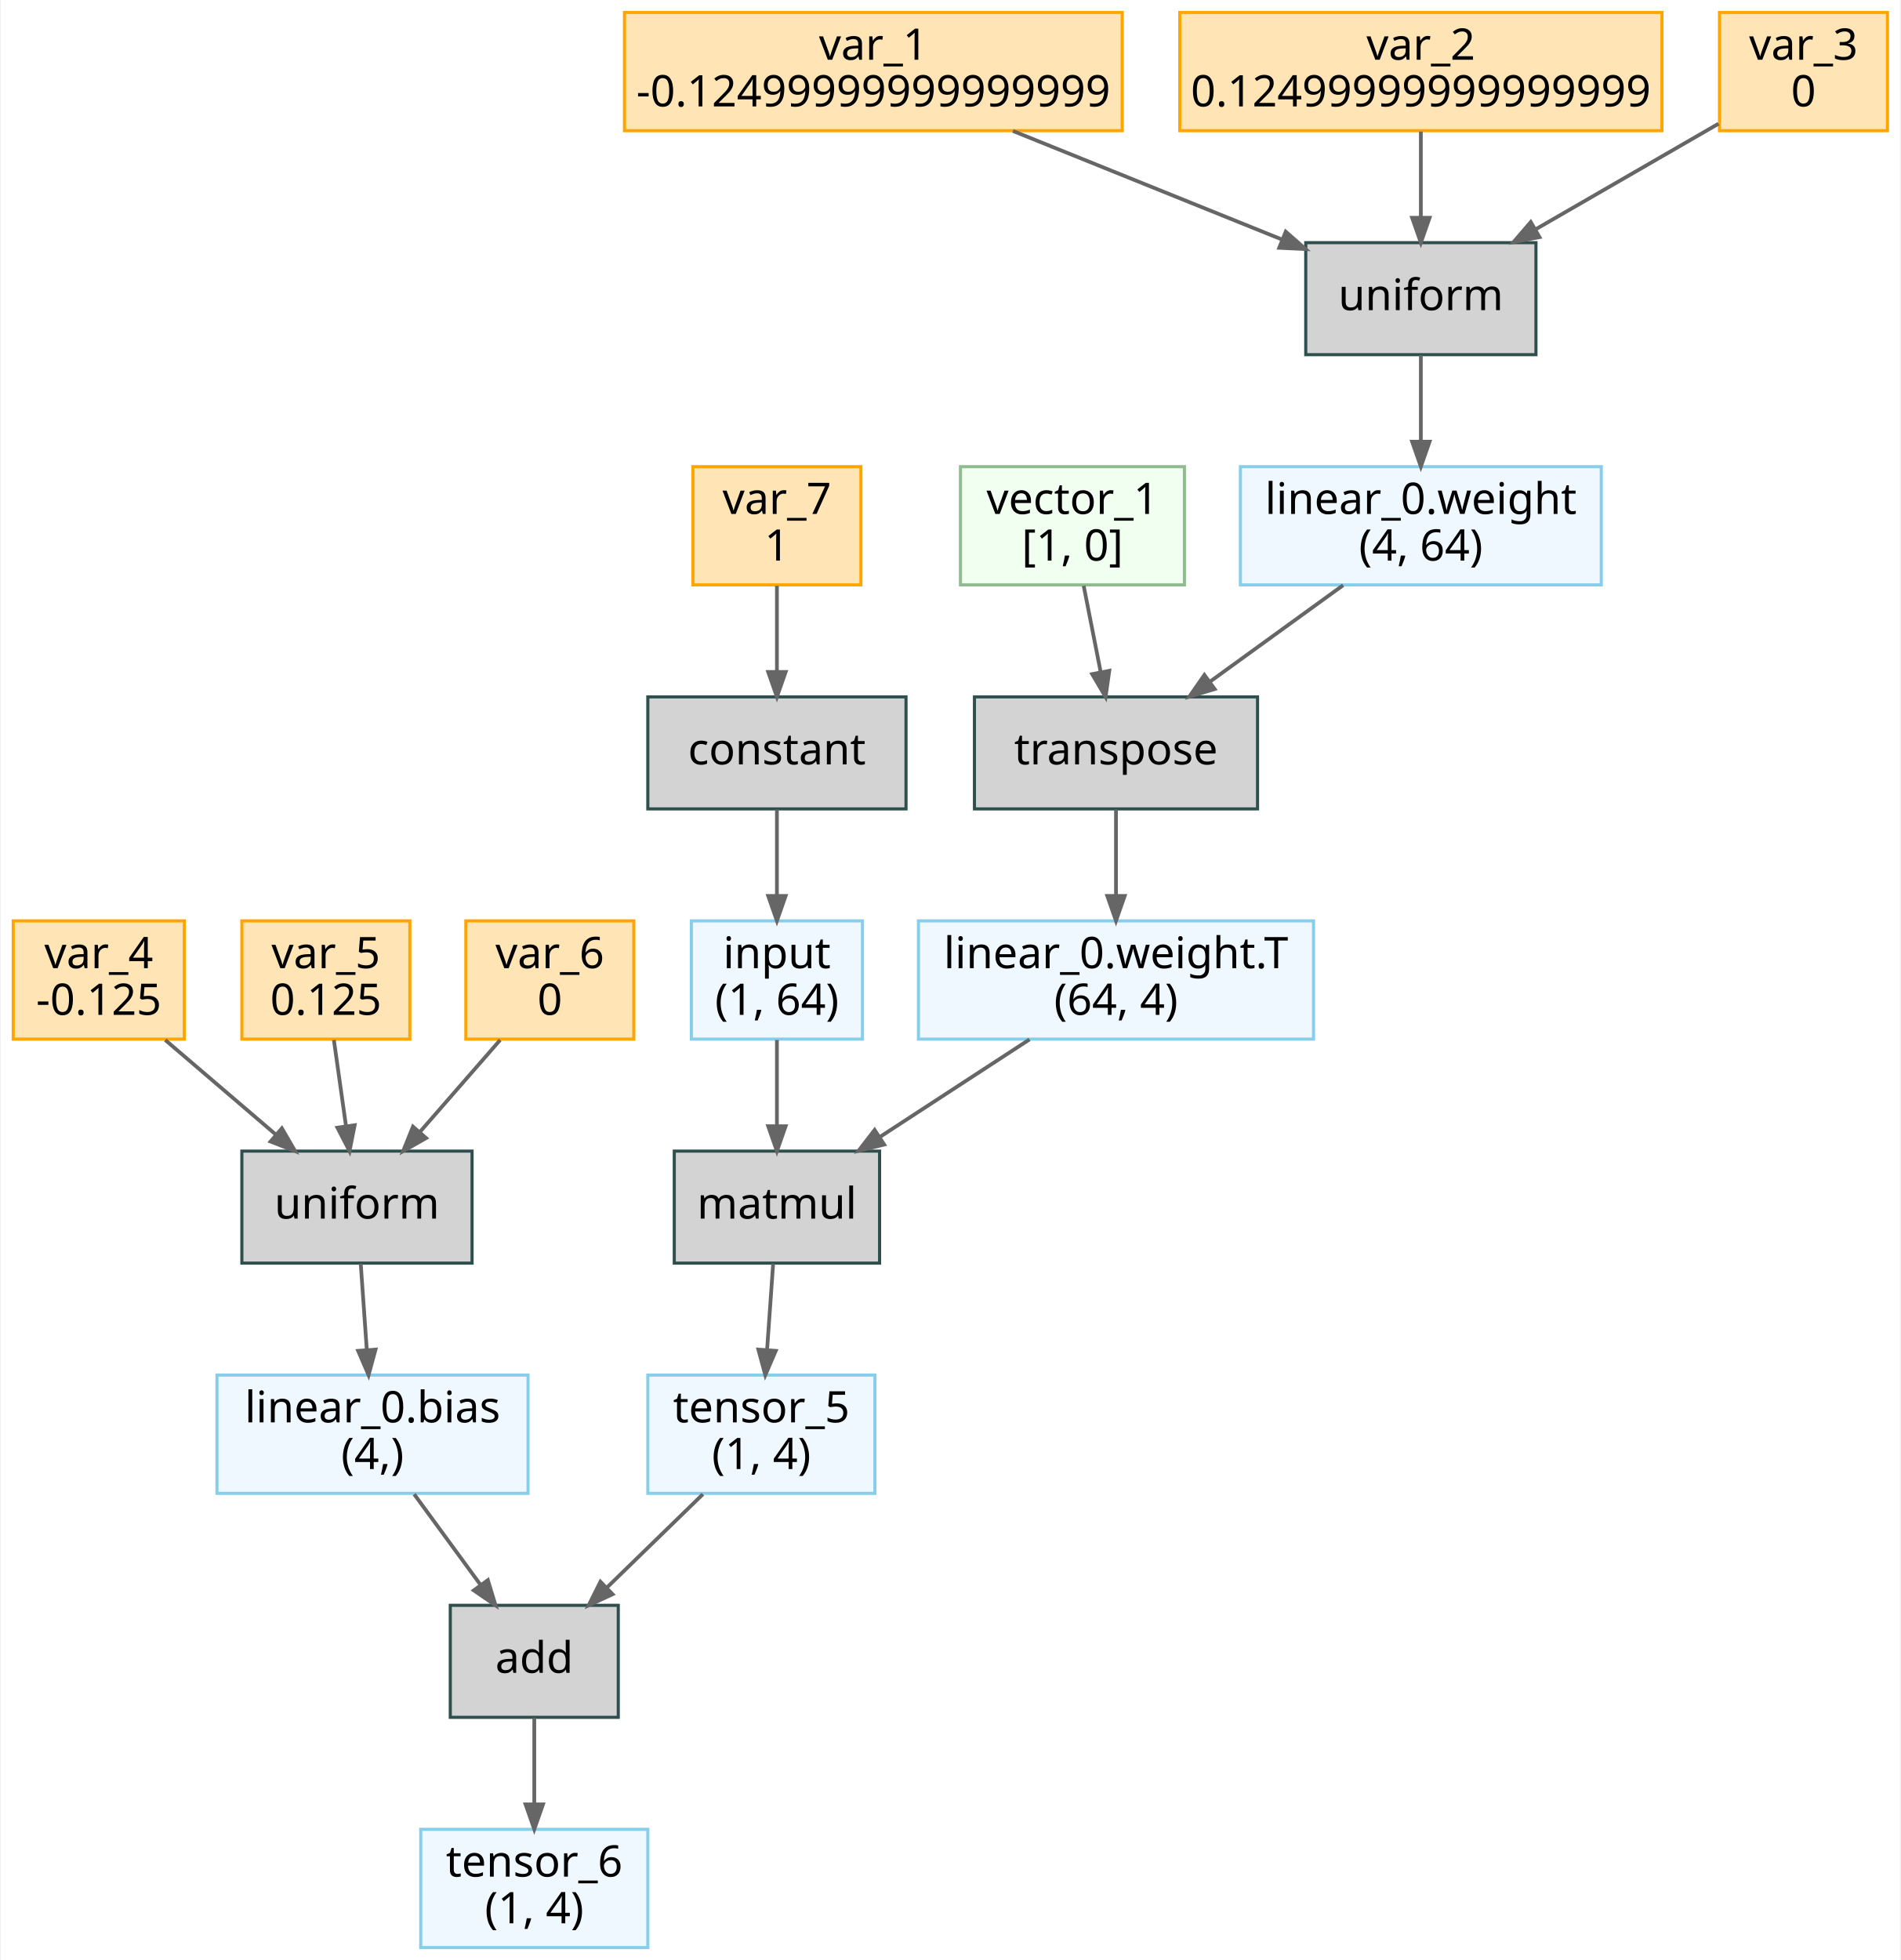
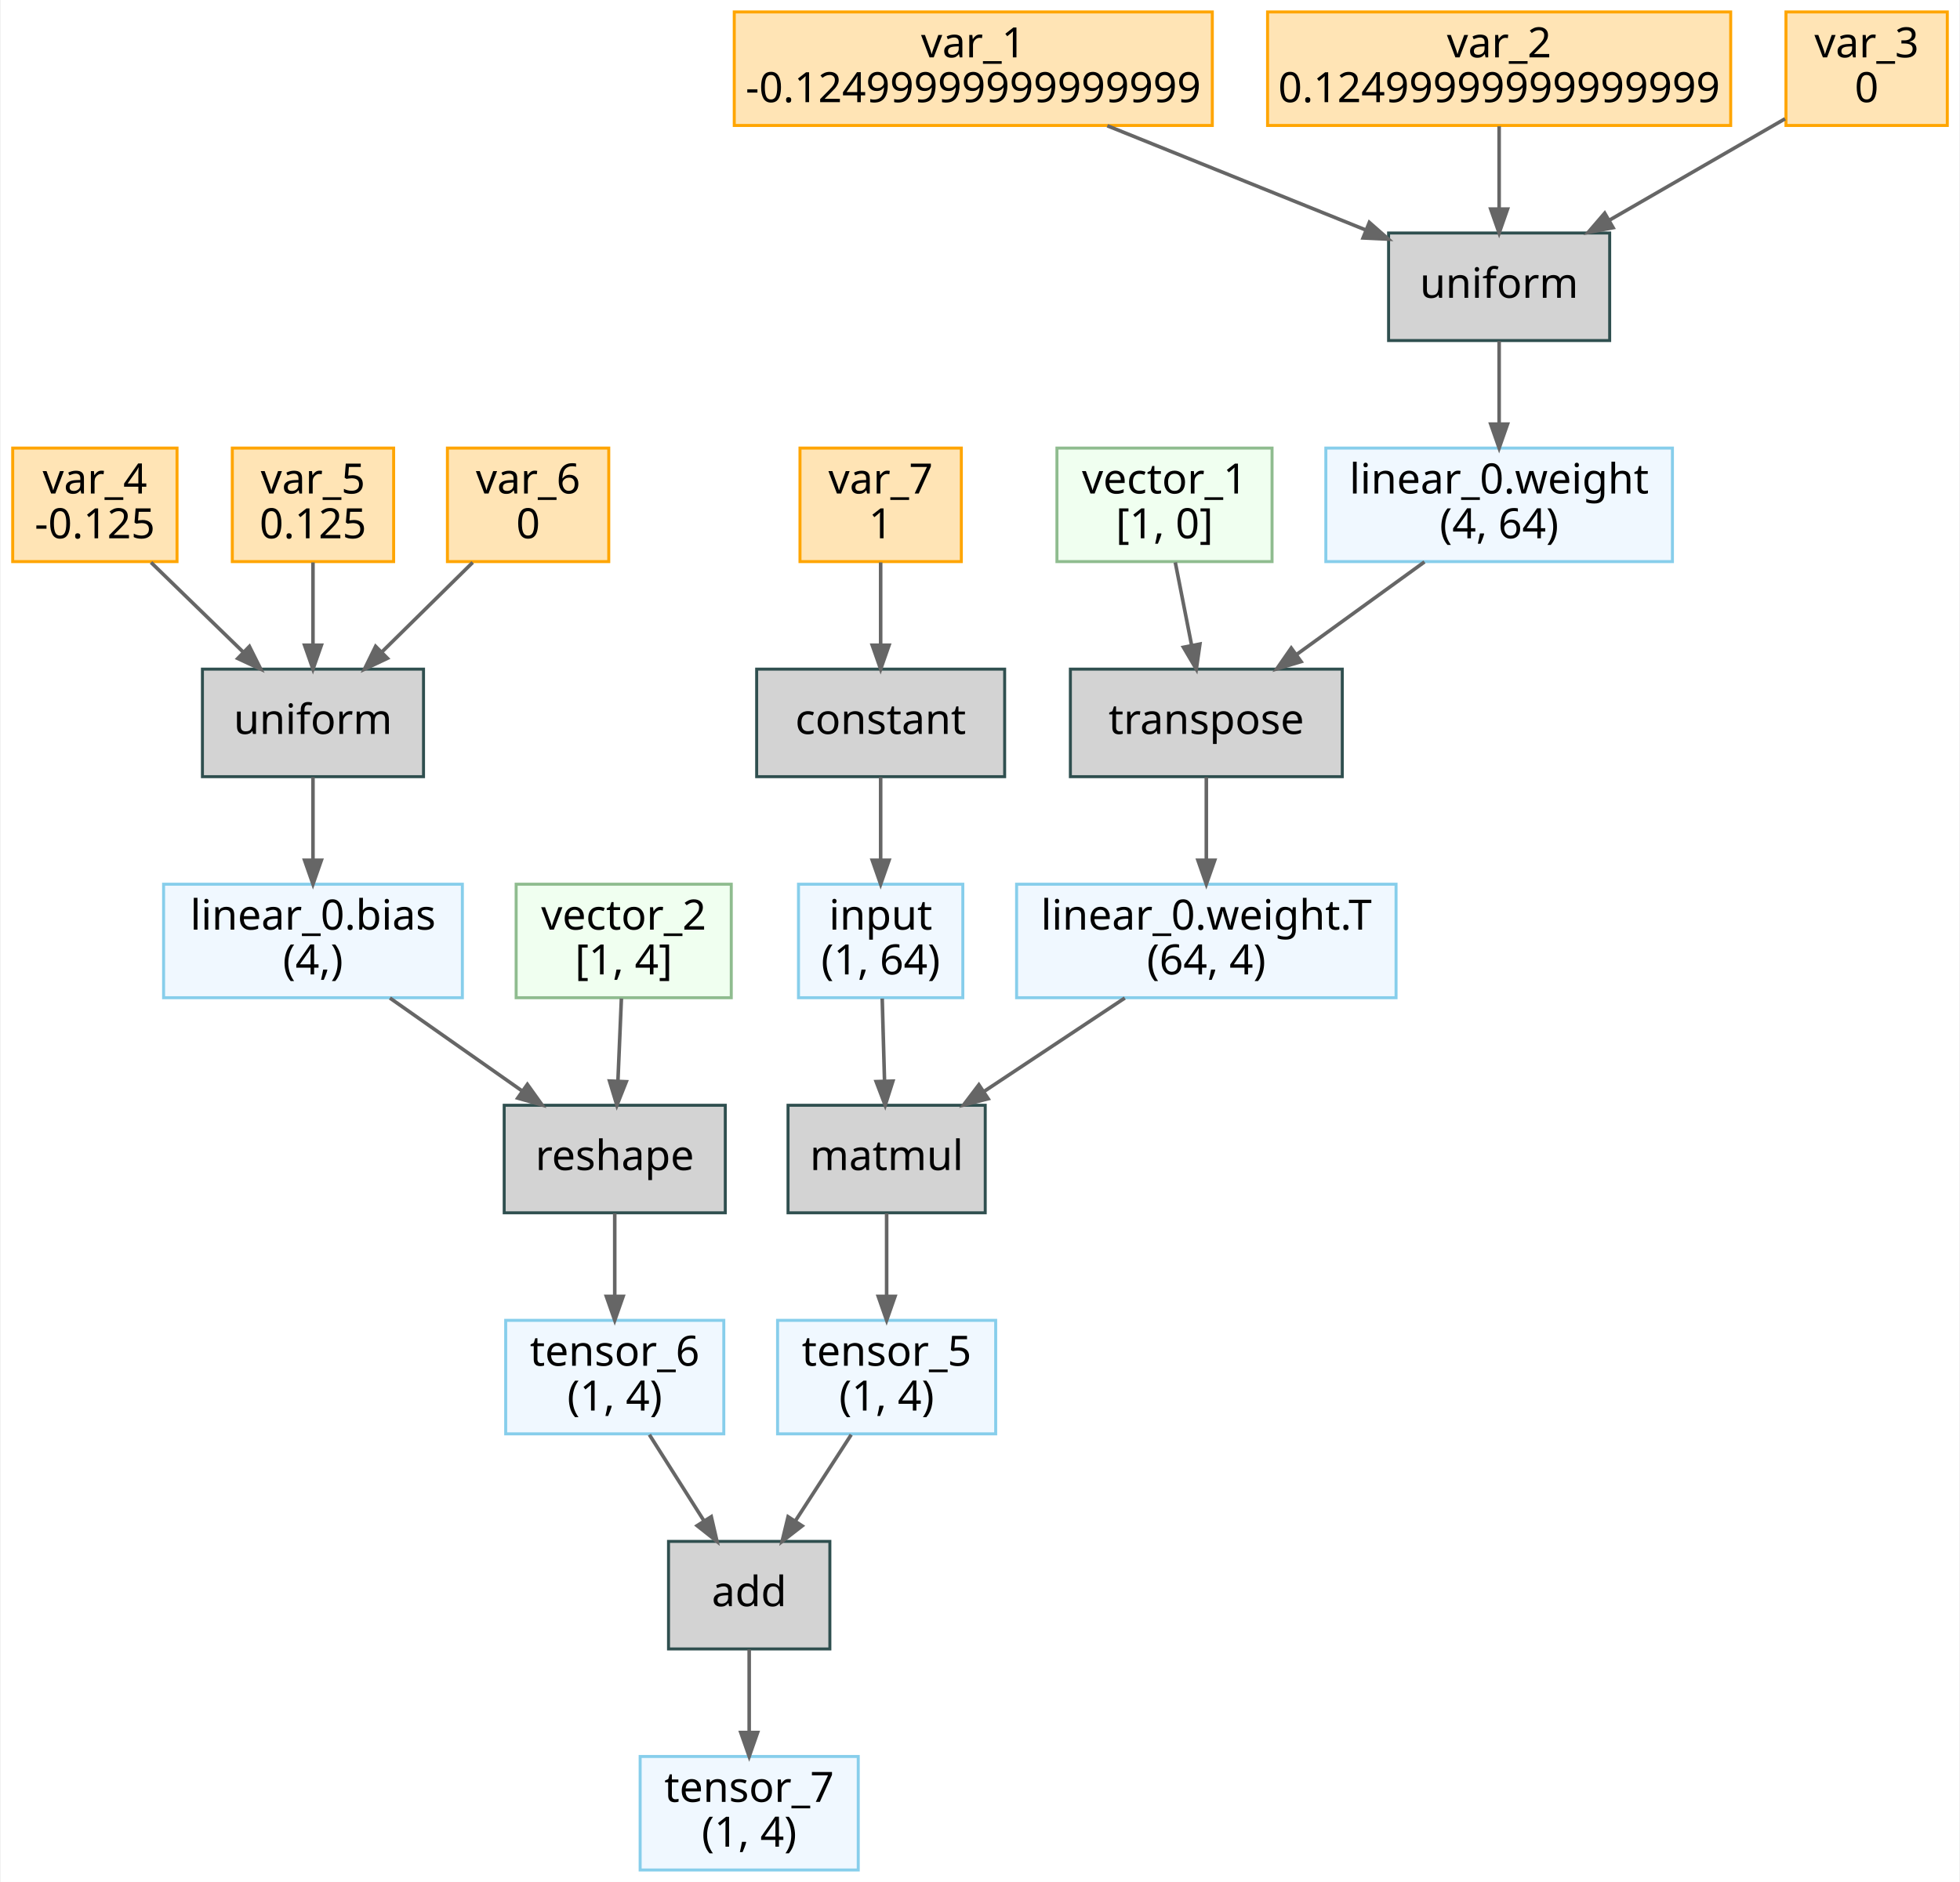
- <svg xmlns="http://www.w3.org/2000/svg" width="611pt" height="630pt" viewBox="0.00 0.00 610.50 630.00">
+ <svg xmlns="http://www.w3.org/2000/svg" width="656pt" height="630pt" viewBox="0.00 0.00 655.50 630.00">
  <g id="graph0" class="graph" transform="scale(1 1) rotate(0) translate(4 626)">
-     <polygon fill="white" stroke="transparent" points="-4,4 -4,-626 606.5,-626 606.5,4 -4,4" />
+     <polygon fill="white" stroke="transparent" points="-4,4 -4,-626 651.5,-626 651.5,4 -4,4" />
    <g id="node1" class="node">
-       <polygon fill="aliceblue" stroke="skyblue" points="510.5,-476 394.5,-476 394.5,-438 510.5,-438 510.5,-476" />
-       <text text-anchor="middle" x="452.5" y="-460.8" font-family="Sans-Serif" font-size="14.00">linear_0.weight</text>
-       <text text-anchor="middle" x="452.5" y="-445.8" font-family="Sans-Serif" font-size="14.00">(4, 64)</text>
+       <polygon fill="aliceblue" stroke="skyblue" points="555.5,-476 439.5,-476 439.5,-438 555.5,-438 555.5,-476" />
+       <text text-anchor="middle" x="497.5" y="-460.8" font-family="Sans-Serif" font-size="14.00">linear_0.weight</text>
+       <text text-anchor="middle" x="497.5" y="-445.8" font-family="Sans-Serif" font-size="14.00">(4, 64)</text>
    </g>
    <g id="node16" class="node">
-       <polygon fill="lightgray" stroke="darkslategray" points="400,-402 309,-402 309,-366 400,-366 400,-402" />
-       <text text-anchor="middle" x="354.5" y="-380.3" font-family="Courier Bold" font-size="14.00">transpose</text>
+       <polygon fill="lightgray" stroke="darkslategray" points="445,-402 354,-402 354,-366 445,-366 445,-402" />
+       <text text-anchor="middle" x="399.5" y="-380.3" font-family="Courier Bold" font-size="14.00">transpose</text>
    </g>
    <g id="edge12" class="edge">
-       <path fill="none" stroke="#666666" stroke-width="1.2" d="M427.52,-437.9C414.46,-428.44 398.37,-416.78 384.62,-406.83" />
-       <polygon fill="#666666" stroke="#666666" stroke-width="1.2" points="386.21,-404.52 378.09,-402.09 382.92,-409.05 386.21,-404.52" />
+       <path fill="none" stroke="#666666" stroke-width="1.2" d="M472.52,-437.9C459.46,-428.44 443.37,-416.78 429.62,-406.83" />
+       <polygon fill="#666666" stroke="#666666" stroke-width="1.2" points="431.21,-404.52 423.09,-402.09 427.92,-409.05 431.21,-404.52" />
    </g>
    <g id="node2" class="node">
-       <polygon fill="aliceblue" stroke="skyblue" points="165.5,-184 65.5,-184 65.5,-146 165.5,-146 165.5,-184" />
-       <text text-anchor="middle" x="115.5" y="-168.8" font-family="Sans-Serif" font-size="14.00">linear_0.bias</text>
-       <text text-anchor="middle" x="115.5" y="-153.8" font-family="Sans-Serif" font-size="14.00">(4,)</text>
+       <polygon fill="aliceblue" stroke="skyblue" points="150.5,-330 50.5,-330 50.5,-292 150.5,-292 150.5,-330" />
+       <text text-anchor="middle" x="100.5" y="-314.8" font-family="Sans-Serif" font-size="14.00">linear_0.bias</text>
+       <text text-anchor="middle" x="100.5" y="-299.8" font-family="Sans-Serif" font-size="14.00">(4,)</text>
+     </g>
+     <g id="node20" class="node">
+       <polygon fill="lightgray" stroke="darkslategray" points="238.5,-256 164.5,-256 164.5,-220 238.5,-220 238.5,-256" />
+       <text text-anchor="middle" x="201.5" y="-234.3" font-family="Courier Bold" font-size="14.00">reshape</text>
+     </g>
+     <g id="edge18" class="edge">
+       <path fill="none" stroke="#666666" stroke-width="1.2" d="M126.25,-291.9C139.71,-282.44 156.29,-270.78 170.45,-260.83" />
+       <polygon fill="#666666" stroke="#666666" stroke-width="1.2" points="172.26,-262.98 177.19,-256.09 169.03,-258.4 172.26,-262.98" />
+     </g>
+     <g id="node3" class="node">
+       <polygon fill="lightgray" stroke="darkslategray" points="534.5,-548 460.5,-548 460.5,-512 534.5,-512 534.5,-548" />
+       <text text-anchor="middle" x="497.5" y="-526.3" font-family="Courier Bold" font-size="14.00">uniform</text>
+     </g>
+     <g id="edge1" class="edge">
+       <path fill="none" stroke="#666666" stroke-width="1.2" d="M497.5,-511.81C497.5,-503.52 497.5,-493.39 497.5,-484.16" />
+       <polygon fill="#666666" stroke="#666666" stroke-width="1.2" points="500.3,-484.02 497.5,-476.02 494.7,-484.02 500.3,-484.02" />
+     </g>
+     <g id="node4" class="node">
+       <polygon fill="moccasin" stroke="orange" points="401.5,-622 241.5,-622 241.5,-584 401.5,-584 401.5,-622" />
+       <text text-anchor="middle" x="321.5" y="-606.8" font-family="Sans-Serif" font-size="14.00">var_1</text>
+       <text text-anchor="middle" x="321.5" y="-591.8" font-family="Sans-Serif" font-size="14.00">-0.12499999999999999</text>
+     </g>
+     <g id="edge3" class="edge">
+       <path fill="none" stroke="#666666" stroke-width="1.2" d="M366.37,-583.9C392.88,-573.21 426.33,-559.71 452.81,-549.03" />
+       <polygon fill="#666666" stroke="#666666" stroke-width="1.2" points="454.06,-551.54 460.43,-545.95 451.97,-546.35 454.06,-551.54" />
+     </g>
+     <g id="node5" class="node">
+       <polygon fill="moccasin" stroke="orange" points="575,-622 420,-622 420,-584 575,-584 575,-622" />
+       <text text-anchor="middle" x="497.5" y="-606.8" font-family="Sans-Serif" font-size="14.00">var_2</text>
+       <text text-anchor="middle" x="497.5" y="-591.8" font-family="Sans-Serif" font-size="14.00">0.12499999999999999</text>
+     </g>
+     <g id="edge4" class="edge">
+       <path fill="none" stroke="#666666" stroke-width="1.2" d="M497.5,-583.72C497.5,-575.29 497.5,-565.15 497.5,-556.02" />
+       <polygon fill="#666666" stroke="#666666" stroke-width="1.2" points="500.3,-556 497.5,-548 494.7,-556 500.3,-556" />
+     </g>
+     <g id="node6" class="node">
+       <polygon fill="moccasin" stroke="orange" points="647.5,-622 593.5,-622 593.5,-584 647.5,-584 647.5,-622" />
+       <text text-anchor="middle" x="620.5" y="-606.8" font-family="Sans-Serif" font-size="14.00">var_3</text>
+       <text text-anchor="middle" x="620.5" y="-591.8" font-family="Sans-Serif" font-size="14.00">0</text>
+     </g>
+     <g id="edge5" class="edge">
+       <path fill="none" stroke="#666666" stroke-width="1.2" d="M593.2,-586.24C575.96,-576.29 553.45,-563.3 534.6,-552.41" />
+       <polygon fill="#666666" stroke="#666666" stroke-width="1.2" points="535.63,-549.78 527.3,-548.2 532.83,-554.63 535.63,-549.78" />
+     </g>
+     <g id="node7" class="node">
+       <polygon fill="lightgray" stroke="darkslategray" points="137.5,-402 63.5,-402 63.5,-366 137.5,-366 137.5,-402" />
+       <text text-anchor="middle" x="100.5" y="-380.3" font-family="Courier Bold" font-size="14.00">uniform</text>
+     </g>
+     <g id="edge2" class="edge">
+       <path fill="none" stroke="#666666" stroke-width="1.2" d="M100.5,-365.81C100.5,-357.52 100.5,-347.39 100.5,-338.16" />
+       <polygon fill="#666666" stroke="#666666" stroke-width="1.2" points="103.3,-338.02 100.5,-330.02 97.7,-338.02 103.3,-338.02" />
+     </g>
+     <g id="node8" class="node">
+       <polygon fill="moccasin" stroke="orange" points="55,-476 0,-476 0,-438 55,-438 55,-476" />
+       <text text-anchor="middle" x="27.5" y="-460.8" font-family="Sans-Serif" font-size="14.00">var_4</text>
+       <text text-anchor="middle" x="27.5" y="-445.8" font-family="Sans-Serif" font-size="14.00">-0.125</text>
+     </g>
+     <g id="edge6" class="edge">
+       <path fill="none" stroke="#666666" stroke-width="1.2" d="M46.3,-437.72C55.68,-428.6 67.11,-417.48 77.05,-407.81" />
+       <polygon fill="#666666" stroke="#666666" stroke-width="1.2" points="79.23,-409.59 83.02,-402 75.33,-405.57 79.23,-409.59" />
+     </g>
+     <g id="node9" class="node">
+       <polygon fill="moccasin" stroke="orange" points="127.5,-476 73.5,-476 73.5,-438 127.5,-438 127.5,-476" />
+       <text text-anchor="middle" x="100.5" y="-460.8" font-family="Sans-Serif" font-size="14.00">var_5</text>
+       <text text-anchor="middle" x="100.5" y="-445.8" font-family="Sans-Serif" font-size="14.00">0.125</text>
+     </g>
+     <g id="edge7" class="edge">
+       <path fill="none" stroke="#666666" stroke-width="1.2" d="M100.5,-437.72C100.5,-429.29 100.5,-419.15 100.5,-410.02" />
+       <polygon fill="#666666" stroke="#666666" stroke-width="1.2" points="103.3,-410 100.5,-402 97.7,-410 103.3,-410" />
+     </g>
+     <g id="node10" class="node">
+       <polygon fill="moccasin" stroke="orange" points="199.5,-476 145.5,-476 145.5,-438 199.5,-438 199.5,-476" />
+       <text text-anchor="middle" x="172.5" y="-460.8" font-family="Sans-Serif" font-size="14.00">var_6</text>
+       <text text-anchor="middle" x="172.5" y="-445.8" font-family="Sans-Serif" font-size="14.00">0</text>
+     </g>
+     <g id="edge8" class="edge">
+       <path fill="none" stroke="#666666" stroke-width="1.2" d="M153.96,-437.72C144.71,-428.6 133.44,-417.48 123.63,-407.81" />
+       <polygon fill="#666666" stroke="#666666" stroke-width="1.2" points="125.41,-405.63 117.74,-402 121.47,-409.61 125.41,-405.63" />
+     </g>
+     <g id="node11" class="node">
+       <polygon fill="aliceblue" stroke="skyblue" points="318,-330 263,-330 263,-292 318,-292 318,-330" />
+       <text text-anchor="middle" x="290.5" y="-314.8" font-family="Sans-Serif" font-size="14.00">input</text>
+       <text text-anchor="middle" x="290.5" y="-299.8" font-family="Sans-Serif" font-size="14.00">(1, 64)</text>
+     </g>
+     <g id="node17" class="node">
+       <polygon fill="lightgray" stroke="darkslategray" points="325.5,-256 259.5,-256 259.5,-220 325.5,-220 325.5,-256" />
+       <text text-anchor="middle" x="292.5" y="-234.3" font-family="Courier Bold" font-size="14.00">matmul</text>
+     </g>
+     <g id="edge14" class="edge">
+       <path fill="none" stroke="#666666" stroke-width="1.2" d="M291.02,-291.72C291.25,-283.29 291.54,-273.15 291.8,-264.02" />
+       <polygon fill="#666666" stroke="#666666" stroke-width="1.2" points="294.59,-264.08 292.02,-256 289,-263.92 294.59,-264.08" />
+     </g>
+     <g id="node12" class="node">
+       <polygon fill="lightgray" stroke="darkslategray" points="332,-402 249,-402 249,-366 332,-366 332,-402" />
+       <text text-anchor="middle" x="290.5" y="-380.3" font-family="Courier Bold" font-size="14.00">constant</text>
+     </g>
+     <g id="edge9" class="edge">
+       <path fill="none" stroke="#666666" stroke-width="1.2" d="M290.5,-365.81C290.5,-357.52 290.5,-347.39 290.5,-338.16" />
+       <polygon fill="#666666" stroke="#666666" stroke-width="1.2" points="293.3,-338.02 290.5,-330.02 287.7,-338.02 293.3,-338.02" />
+     </g>
+     <g id="node13" class="node">
+       <polygon fill="moccasin" stroke="orange" points="317.5,-476 263.5,-476 263.5,-438 317.5,-438 317.5,-476" />
+       <text text-anchor="middle" x="290.5" y="-460.8" font-family="Sans-Serif" font-size="14.00">var_7</text>
+       <text text-anchor="middle" x="290.5" y="-445.8" font-family="Sans-Serif" font-size="14.00">1</text>
+     </g>
+     <g id="edge10" class="edge">
+       <path fill="none" stroke="#666666" stroke-width="1.2" d="M290.5,-437.72C290.5,-429.29 290.5,-419.15 290.5,-410.02" />
+       <polygon fill="#666666" stroke="#666666" stroke-width="1.2" points="293.3,-410 290.5,-402 287.7,-410 293.3,-410" />
+     </g>
+     <g id="node14" class="node">
+       <polygon fill="aliceblue" stroke="skyblue" points="463,-330 336,-330 336,-292 463,-292 463,-330" />
+       <text text-anchor="middle" x="399.5" y="-314.8" font-family="Sans-Serif" font-size="14.00">linear_0.weight.T</text>
+       <text text-anchor="middle" x="399.5" y="-299.8" font-family="Sans-Serif" font-size="14.00">(64, 4)</text>
+     </g>
+     <g id="edge15" class="edge">
+       <path fill="none" stroke="#666666" stroke-width="1.2" d="M372.22,-291.9C357.83,-282.35 340.08,-270.57 324.98,-260.55" />
+       <polygon fill="#666666" stroke="#666666" stroke-width="1.2" points="326.47,-258.18 318.25,-256.09 323.37,-262.85 326.47,-258.18" />
+     </g>
+     <g id="node15" class="node">
+       <polygon fill="honeydew" stroke="darkseagreen" points="421.5,-476 349.5,-476 349.5,-438 421.5,-438 421.5,-476" />
+       <text text-anchor="middle" x="385.5" y="-460.8" font-family="Sans-Serif" font-size="14.00">vector_1</text>
+       <text text-anchor="middle" x="385.5" y="-445.8" font-family="Sans-Serif" font-size="14.00">[1, 0]</text>
+     </g>
+     <g id="edge13" class="edge">
+       <path fill="none" stroke="#666666" stroke-width="1.2" d="M389.11,-437.72C390.77,-429.29 392.77,-419.15 394.57,-410.02" />
+       <polygon fill="#666666" stroke="#666666" stroke-width="1.2" points="397.35,-410.39 396.15,-402 391.85,-409.31 397.35,-410.39" />
+     </g>
+     <g id="edge11" class="edge">
+       <path fill="none" stroke="#666666" stroke-width="1.2" d="M399.5,-365.81C399.5,-357.52 399.5,-347.39 399.5,-338.16" />
+       <polygon fill="#666666" stroke="#666666" stroke-width="1.2" points="402.3,-338.02 399.5,-330.02 396.7,-338.02 402.3,-338.02" />
+     </g>
+     <g id="node18" class="node">
+       <polygon fill="aliceblue" stroke="skyblue" points="329,-184 256,-184 256,-146 329,-146 329,-184" />
+       <text text-anchor="middle" x="292.5" y="-168.8" font-family="Sans-Serif" font-size="14.00">tensor_5</text>
+       <text text-anchor="middle" x="292.5" y="-153.8" font-family="Sans-Serif" font-size="14.00">(1, 4)</text>
+     </g>
+     <g id="edge16" class="edge">
+       <path fill="none" stroke="#666666" stroke-width="1.2" d="M292.5,-219.81C292.5,-211.52 292.5,-201.39 292.5,-192.16" />
+       <polygon fill="#666666" stroke="#666666" stroke-width="1.2" points="295.3,-192.02 292.5,-184.02 289.7,-192.02 295.3,-192.02" />
+     </g>
+     <g id="node22" class="node">
+       <polygon fill="lightgray" stroke="darkslategray" points="273.5,-110 219.5,-110 219.5,-74 273.5,-74 273.5,-110" />
+       <text text-anchor="middle" x="246.5" y="-88.3" font-family="Courier Bold" font-size="14.00">add</text>
+     </g>
+     <g id="edge20" class="edge">
+       <path fill="none" stroke="#666666" stroke-width="1.2" d="M280.65,-145.72C274.97,-136.94 268.08,-126.31 261.99,-116.91" />
+       <polygon fill="#666666" stroke="#666666" stroke-width="1.2" points="264.22,-115.19 257.52,-110 259.52,-118.24 264.22,-115.19" />
    </g>
    <g id="node19" class="node">
-       <polygon fill="lightgray" stroke="darkslategray" points="194.5,-110 140.5,-110 140.5,-74 194.5,-74 194.5,-110" />
-       <text text-anchor="middle" x="167.5" y="-88.3" font-family="Courier Bold" font-size="14.00">add</text>
-     </g>
-     <g id="edge18" class="edge">
-       <path fill="none" stroke="#666666" stroke-width="1.2" d="M128.89,-145.72C135.38,-136.85 143.25,-126.11 150.19,-116.63" />
-       <polygon fill="#666666" stroke="#666666" stroke-width="1.2" points="152.58,-118.11 155.05,-110 148.06,-114.8 152.58,-118.11" />
-     </g>
-     <g id="node3" class="node">
-       <polygon fill="lightgray" stroke="darkslategray" points="489.5,-548 415.5,-548 415.5,-512 489.5,-512 489.5,-548" />
-       <text text-anchor="middle" x="452.5" y="-526.3" font-family="Courier Bold" font-size="14.00">uniform</text>
-     </g>
-     <g id="edge1" class="edge">
-       <path fill="none" stroke="#666666" stroke-width="1.2" d="M452.5,-511.81C452.5,-503.52 452.5,-493.39 452.5,-484.16" />
-       <polygon fill="#666666" stroke="#666666" stroke-width="1.2" points="455.3,-484.02 452.5,-476.02 449.7,-484.02 455.3,-484.02" />
-     </g>
-     <g id="node4" class="node">
-       <polygon fill="moccasin" stroke="orange" points="356.5,-622 196.5,-622 196.5,-584 356.5,-584 356.5,-622" />
-       <text text-anchor="middle" x="276.5" y="-606.8" font-family="Sans-Serif" font-size="14.00">var_1</text>
-       <text text-anchor="middle" x="276.5" y="-591.8" font-family="Sans-Serif" font-size="14.00">-0.12499999999999999</text>
-     </g>
-     <g id="edge3" class="edge">
-       <path fill="none" stroke="#666666" stroke-width="1.2" d="M321.37,-583.9C347.88,-573.21 381.33,-559.71 407.81,-549.03" />
-       <polygon fill="#666666" stroke="#666666" stroke-width="1.2" points="409.06,-551.54 415.43,-545.95 406.97,-546.35 409.06,-551.54" />
-     </g>
-     <g id="node5" class="node">
-       <polygon fill="moccasin" stroke="orange" points="530,-622 375,-622 375,-584 530,-584 530,-622" />
-       <text text-anchor="middle" x="452.5" y="-606.8" font-family="Sans-Serif" font-size="14.00">var_2</text>
-       <text text-anchor="middle" x="452.5" y="-591.8" font-family="Sans-Serif" font-size="14.00">0.12499999999999999</text>
-     </g>
-     <g id="edge4" class="edge">
-       <path fill="none" stroke="#666666" stroke-width="1.2" d="M452.5,-583.72C452.5,-575.29 452.5,-565.15 452.5,-556.02" />
-       <polygon fill="#666666" stroke="#666666" stroke-width="1.2" points="455.3,-556 452.5,-548 449.7,-556 455.3,-556" />
-     </g>
-     <g id="node6" class="node">
-       <polygon fill="moccasin" stroke="orange" points="602.5,-622 548.5,-622 548.5,-584 602.5,-584 602.5,-622" />
-       <text text-anchor="middle" x="575.5" y="-606.8" font-family="Sans-Serif" font-size="14.00">var_3</text>
-       <text text-anchor="middle" x="575.5" y="-591.8" font-family="Sans-Serif" font-size="14.00">0</text>
-     </g>
-     <g id="edge5" class="edge">
-       <path fill="none" stroke="#666666" stroke-width="1.2" d="M548.2,-586.24C530.96,-576.29 508.45,-563.3 489.6,-552.41" />
-       <polygon fill="#666666" stroke="#666666" stroke-width="1.2" points="490.63,-549.78 482.3,-548.2 487.83,-554.63 490.63,-549.78" />
-     </g>
-     <g id="node7" class="node">
-       <polygon fill="lightgray" stroke="darkslategray" points="147.5,-256 73.5,-256 73.5,-220 147.5,-220 147.5,-256" />
-       <text text-anchor="middle" x="110.5" y="-234.3" font-family="Courier Bold" font-size="14.00">uniform</text>
-     </g>
-     <g id="edge2" class="edge">
-       <path fill="none" stroke="#666666" stroke-width="1.2" d="M111.71,-219.81C112.29,-211.52 113.01,-201.39 113.66,-192.16" />
-       <polygon fill="#666666" stroke="#666666" stroke-width="1.2" points="116.46,-192.2 114.23,-184.02 110.88,-191.8 116.46,-192.2" />
-     </g>
-     <g id="node8" class="node">
-       <polygon fill="moccasin" stroke="orange" points="55,-330 0,-330 0,-292 55,-292 55,-330" />
-       <text text-anchor="middle" x="27.5" y="-314.8" font-family="Sans-Serif" font-size="14.00">var_4</text>
-       <text text-anchor="middle" x="27.5" y="-299.8" font-family="Sans-Serif" font-size="14.00">-0.125</text>
-     </g>
-     <g id="edge6" class="edge">
-       <path fill="none" stroke="#666666" stroke-width="1.2" d="M48.87,-291.72C59.74,-282.42 73.02,-271.06 84.48,-261.26" />
-       <polygon fill="#666666" stroke="#666666" stroke-width="1.2" points="86.36,-263.33 90.62,-256 82.72,-259.08 86.36,-263.33" />
-     </g>
-     <g id="node9" class="node">
-       <polygon fill="moccasin" stroke="orange" points="127.5,-330 73.5,-330 73.5,-292 127.5,-292 127.5,-330" />
-       <text text-anchor="middle" x="100.5" y="-314.8" font-family="Sans-Serif" font-size="14.00">var_5</text>
-       <text text-anchor="middle" x="100.5" y="-299.8" font-family="Sans-Serif" font-size="14.00">0.125</text>
-     </g>
-     <g id="edge7" class="edge">
-       <path fill="none" stroke="#666666" stroke-width="1.2" d="M103.08,-291.72C104.26,-283.29 105.69,-273.15 106.98,-264.02" />
-       <polygon fill="#666666" stroke="#666666" stroke-width="1.2" points="109.76,-264.32 108.11,-256 104.22,-263.53 109.76,-264.32" />
-     </g>
-     <g id="node10" class="node">
-       <polygon fill="moccasin" stroke="orange" points="199.5,-330 145.5,-330 145.5,-292 199.5,-292 199.5,-330" />
-       <text text-anchor="middle" x="172.5" y="-314.8" font-family="Sans-Serif" font-size="14.00">var_6</text>
-       <text text-anchor="middle" x="172.5" y="-299.8" font-family="Sans-Serif" font-size="14.00">0</text>
-     </g>
-     <g id="edge8" class="edge">
-       <path fill="none" stroke="#666666" stroke-width="1.2" d="M156.53,-291.72C148.65,-282.68 139.04,-271.69 130.66,-262.08" />
-       <polygon fill="#666666" stroke="#666666" stroke-width="1.2" points="132.72,-260.19 125.35,-256 128.5,-263.87 132.72,-260.19" />
-     </g>
-     <g id="node11" class="node">
-       <polygon fill="aliceblue" stroke="skyblue" points="273,-330 218,-330 218,-292 273,-292 273,-330" />
-       <text text-anchor="middle" x="245.5" y="-314.8" font-family="Sans-Serif" font-size="14.00">input</text>
-       <text text-anchor="middle" x="245.5" y="-299.8" font-family="Sans-Serif" font-size="14.00">(1, 64)</text>
-     </g>
-     <g id="node17" class="node">
-       <polygon fill="lightgray" stroke="darkslategray" points="278.5,-256 212.5,-256 212.5,-220 278.5,-220 278.5,-256" />
-       <text text-anchor="middle" x="245.5" y="-234.3" font-family="Courier Bold" font-size="14.00">matmul</text>
-     </g>
-     <g id="edge14" class="edge">
-       <path fill="none" stroke="#666666" stroke-width="1.2" d="M245.5,-291.72C245.5,-283.29 245.5,-273.15 245.5,-264.02" />
-       <polygon fill="#666666" stroke="#666666" stroke-width="1.2" points="248.3,-264 245.5,-256 242.7,-264 248.3,-264" />
-     </g>
-     <g id="node12" class="node">
-       <polygon fill="lightgray" stroke="darkslategray" points="287,-402 204,-402 204,-366 287,-366 287,-402" />
-       <text text-anchor="middle" x="245.5" y="-380.3" font-family="Courier Bold" font-size="14.00">constant</text>
-     </g>
-     <g id="edge9" class="edge">
-       <path fill="none" stroke="#666666" stroke-width="1.2" d="M245.5,-365.81C245.5,-357.52 245.5,-347.39 245.5,-338.16" />
-       <polygon fill="#666666" stroke="#666666" stroke-width="1.2" points="248.3,-338.02 245.5,-330.02 242.7,-338.02 248.3,-338.02" />
-     </g>
-     <g id="node13" class="node">
-       <polygon fill="moccasin" stroke="orange" points="272.5,-476 218.5,-476 218.5,-438 272.5,-438 272.5,-476" />
-       <text text-anchor="middle" x="245.5" y="-460.8" font-family="Sans-Serif" font-size="14.00">var_7</text>
-       <text text-anchor="middle" x="245.5" y="-445.8" font-family="Sans-Serif" font-size="14.00">1</text>
-     </g>
-     <g id="edge10" class="edge">
-       <path fill="none" stroke="#666666" stroke-width="1.2" d="M245.5,-437.72C245.5,-429.29 245.5,-419.15 245.5,-410.02" />
-       <polygon fill="#666666" stroke="#666666" stroke-width="1.2" points="248.3,-410 245.5,-402 242.7,-410 248.3,-410" />
-     </g>
-     <g id="node14" class="node">
-       <polygon fill="aliceblue" stroke="skyblue" points="418,-330 291,-330 291,-292 418,-292 418,-330" />
-       <text text-anchor="middle" x="354.5" y="-314.8" font-family="Sans-Serif" font-size="14.00">linear_0.weight.T</text>
-       <text text-anchor="middle" x="354.5" y="-299.8" font-family="Sans-Serif" font-size="14.00">(64, 4)</text>
-     </g>
-     <g id="edge15" class="edge">
-       <path fill="none" stroke="#666666" stroke-width="1.2" d="M326.71,-291.9C312.05,-282.35 293.97,-270.57 278.59,-260.55" />
-       <polygon fill="#666666" stroke="#666666" stroke-width="1.2" points="279.97,-258.11 271.74,-256.09 276.91,-262.8 279.97,-258.11" />
-     </g>
-     <g id="node15" class="node">
-       <polygon fill="honeydew" stroke="darkseagreen" points="376.5,-476 304.5,-476 304.5,-438 376.5,-438 376.5,-476" />
-       <text text-anchor="middle" x="340.5" y="-460.8" font-family="Sans-Serif" font-size="14.00">vector_1</text>
-       <text text-anchor="middle" x="340.5" y="-445.8" font-family="Sans-Serif" font-size="14.00">[1, 0]</text>
-     </g>
-     <g id="edge13" class="edge">
-       <path fill="none" stroke="#666666" stroke-width="1.2" d="M344.11,-437.72C345.77,-429.29 347.77,-419.15 349.57,-410.02" />
-       <polygon fill="#666666" stroke="#666666" stroke-width="1.2" points="352.35,-410.39 351.15,-402 346.85,-409.31 352.35,-410.39" />
-     </g>
-     <g id="edge11" class="edge">
-       <path fill="none" stroke="#666666" stroke-width="1.2" d="M354.5,-365.81C354.5,-357.52 354.5,-347.39 354.5,-338.16" />
-       <polygon fill="#666666" stroke="#666666" stroke-width="1.2" points="357.3,-338.02 354.5,-330.02 351.7,-338.02 357.3,-338.02" />
-     </g>
-     <g id="node18" class="node">
-       <polygon fill="aliceblue" stroke="skyblue" points="277,-184 204,-184 204,-146 277,-146 277,-184" />
-       <text text-anchor="middle" x="240.5" y="-168.8" font-family="Sans-Serif" font-size="14.00">tensor_5</text>
-       <text text-anchor="middle" x="240.5" y="-153.8" font-family="Sans-Serif" font-size="14.00">(1, 4)</text>
-     </g>
-     <g id="edge16" class="edge">
-       <path fill="none" stroke="#666666" stroke-width="1.2" d="M244.29,-219.81C243.71,-211.52 242.99,-201.39 242.34,-192.16" />
-       <polygon fill="#666666" stroke="#666666" stroke-width="1.2" points="245.12,-191.8 241.77,-184.02 239.54,-192.2 245.12,-191.8" />
+       <polygon fill="aliceblue" stroke="skyblue" points="238,-184 165,-184 165,-146 238,-146 238,-184" />
+       <text text-anchor="middle" x="201.5" y="-168.8" font-family="Sans-Serif" font-size="14.00">tensor_6</text>
+       <text text-anchor="middle" x="201.5" y="-153.8" font-family="Sans-Serif" font-size="14.00">(1, 4)</text>
+     </g>
+     <g id="edge21" class="edge">
+       <path fill="none" stroke="#666666" stroke-width="1.2" d="M213.09,-145.72C218.65,-136.94 225.39,-126.31 231.35,-116.91" />
+       <polygon fill="#666666" stroke="#666666" stroke-width="1.2" points="233.81,-118.26 235.72,-110 229.08,-115.26 233.81,-118.26" />
    </g>
    <g id="edge17" class="edge">
-       <path fill="none" stroke="#666666" stroke-width="1.2" d="M221.7,-145.72C212.32,-136.6 200.89,-125.48 190.95,-115.81" />
-       <polygon fill="#666666" stroke="#666666" stroke-width="1.2" points="192.67,-113.57 184.98,-110 188.77,-117.59 192.67,-113.57" />
-     </g>
-     <g id="node20" class="node">
-       <polygon fill="aliceblue" stroke="skyblue" points="204,-38 131,-38 131,0 204,0 204,-38" />
-       <text text-anchor="middle" x="167.5" y="-22.8" font-family="Sans-Serif" font-size="14.00">tensor_6</text>
-       <text text-anchor="middle" x="167.5" y="-7.8" font-family="Sans-Serif" font-size="14.00">(1, 4)</text>
+       <path fill="none" stroke="#666666" stroke-width="1.2" d="M201.5,-219.81C201.5,-211.52 201.5,-201.39 201.5,-192.16" />
+       <polygon fill="#666666" stroke="#666666" stroke-width="1.2" points="204.3,-192.02 201.5,-184.02 198.7,-192.02 204.3,-192.02" />
+     </g>
+     <g id="node21" class="node">
+       <polygon fill="honeydew" stroke="darkseagreen" points="240.5,-330 168.5,-330 168.5,-292 240.5,-292 240.5,-330" />
+       <text text-anchor="middle" x="204.5" y="-314.8" font-family="Sans-Serif" font-size="14.00">vector_2</text>
+       <text text-anchor="middle" x="204.5" y="-299.8" font-family="Sans-Serif" font-size="14.00">[1, 4]</text>
    </g>
    <g id="edge19" class="edge">
-       <path fill="none" stroke="#666666" stroke-width="1.2" d="M167.5,-73.81C167.5,-65.52 167.5,-55.39 167.5,-46.16" />
-       <polygon fill="#666666" stroke="#666666" stroke-width="1.2" points="170.3,-46.02 167.5,-38.02 164.7,-46.02 170.3,-46.02" />
+       <path fill="none" stroke="#666666" stroke-width="1.2" d="M203.73,-291.72C203.37,-283.29 202.94,-273.15 202.56,-264.02" />
+       <polygon fill="#666666" stroke="#666666" stroke-width="1.2" points="205.35,-263.88 202.22,-256 199.76,-264.11 205.35,-263.88" />
+     </g>
+     <g id="node23" class="node">
+       <polygon fill="aliceblue" stroke="skyblue" points="283,-38 210,-38 210,0 283,0 283,-38" />
+       <text text-anchor="middle" x="246.5" y="-22.8" font-family="Sans-Serif" font-size="14.00">tensor_7</text>
+       <text text-anchor="middle" x="246.5" y="-7.8" font-family="Sans-Serif" font-size="14.00">(1, 4)</text>
+     </g>
+     <g id="edge22" class="edge">
+       <path fill="none" stroke="#666666" stroke-width="1.2" d="M246.5,-73.81C246.5,-65.52 246.5,-55.39 246.5,-46.16" />
+       <polygon fill="#666666" stroke="#666666" stroke-width="1.2" points="249.3,-46.02 246.5,-38.02 243.7,-46.02 249.3,-46.02" />
    </g>
  </g>
</svg>
